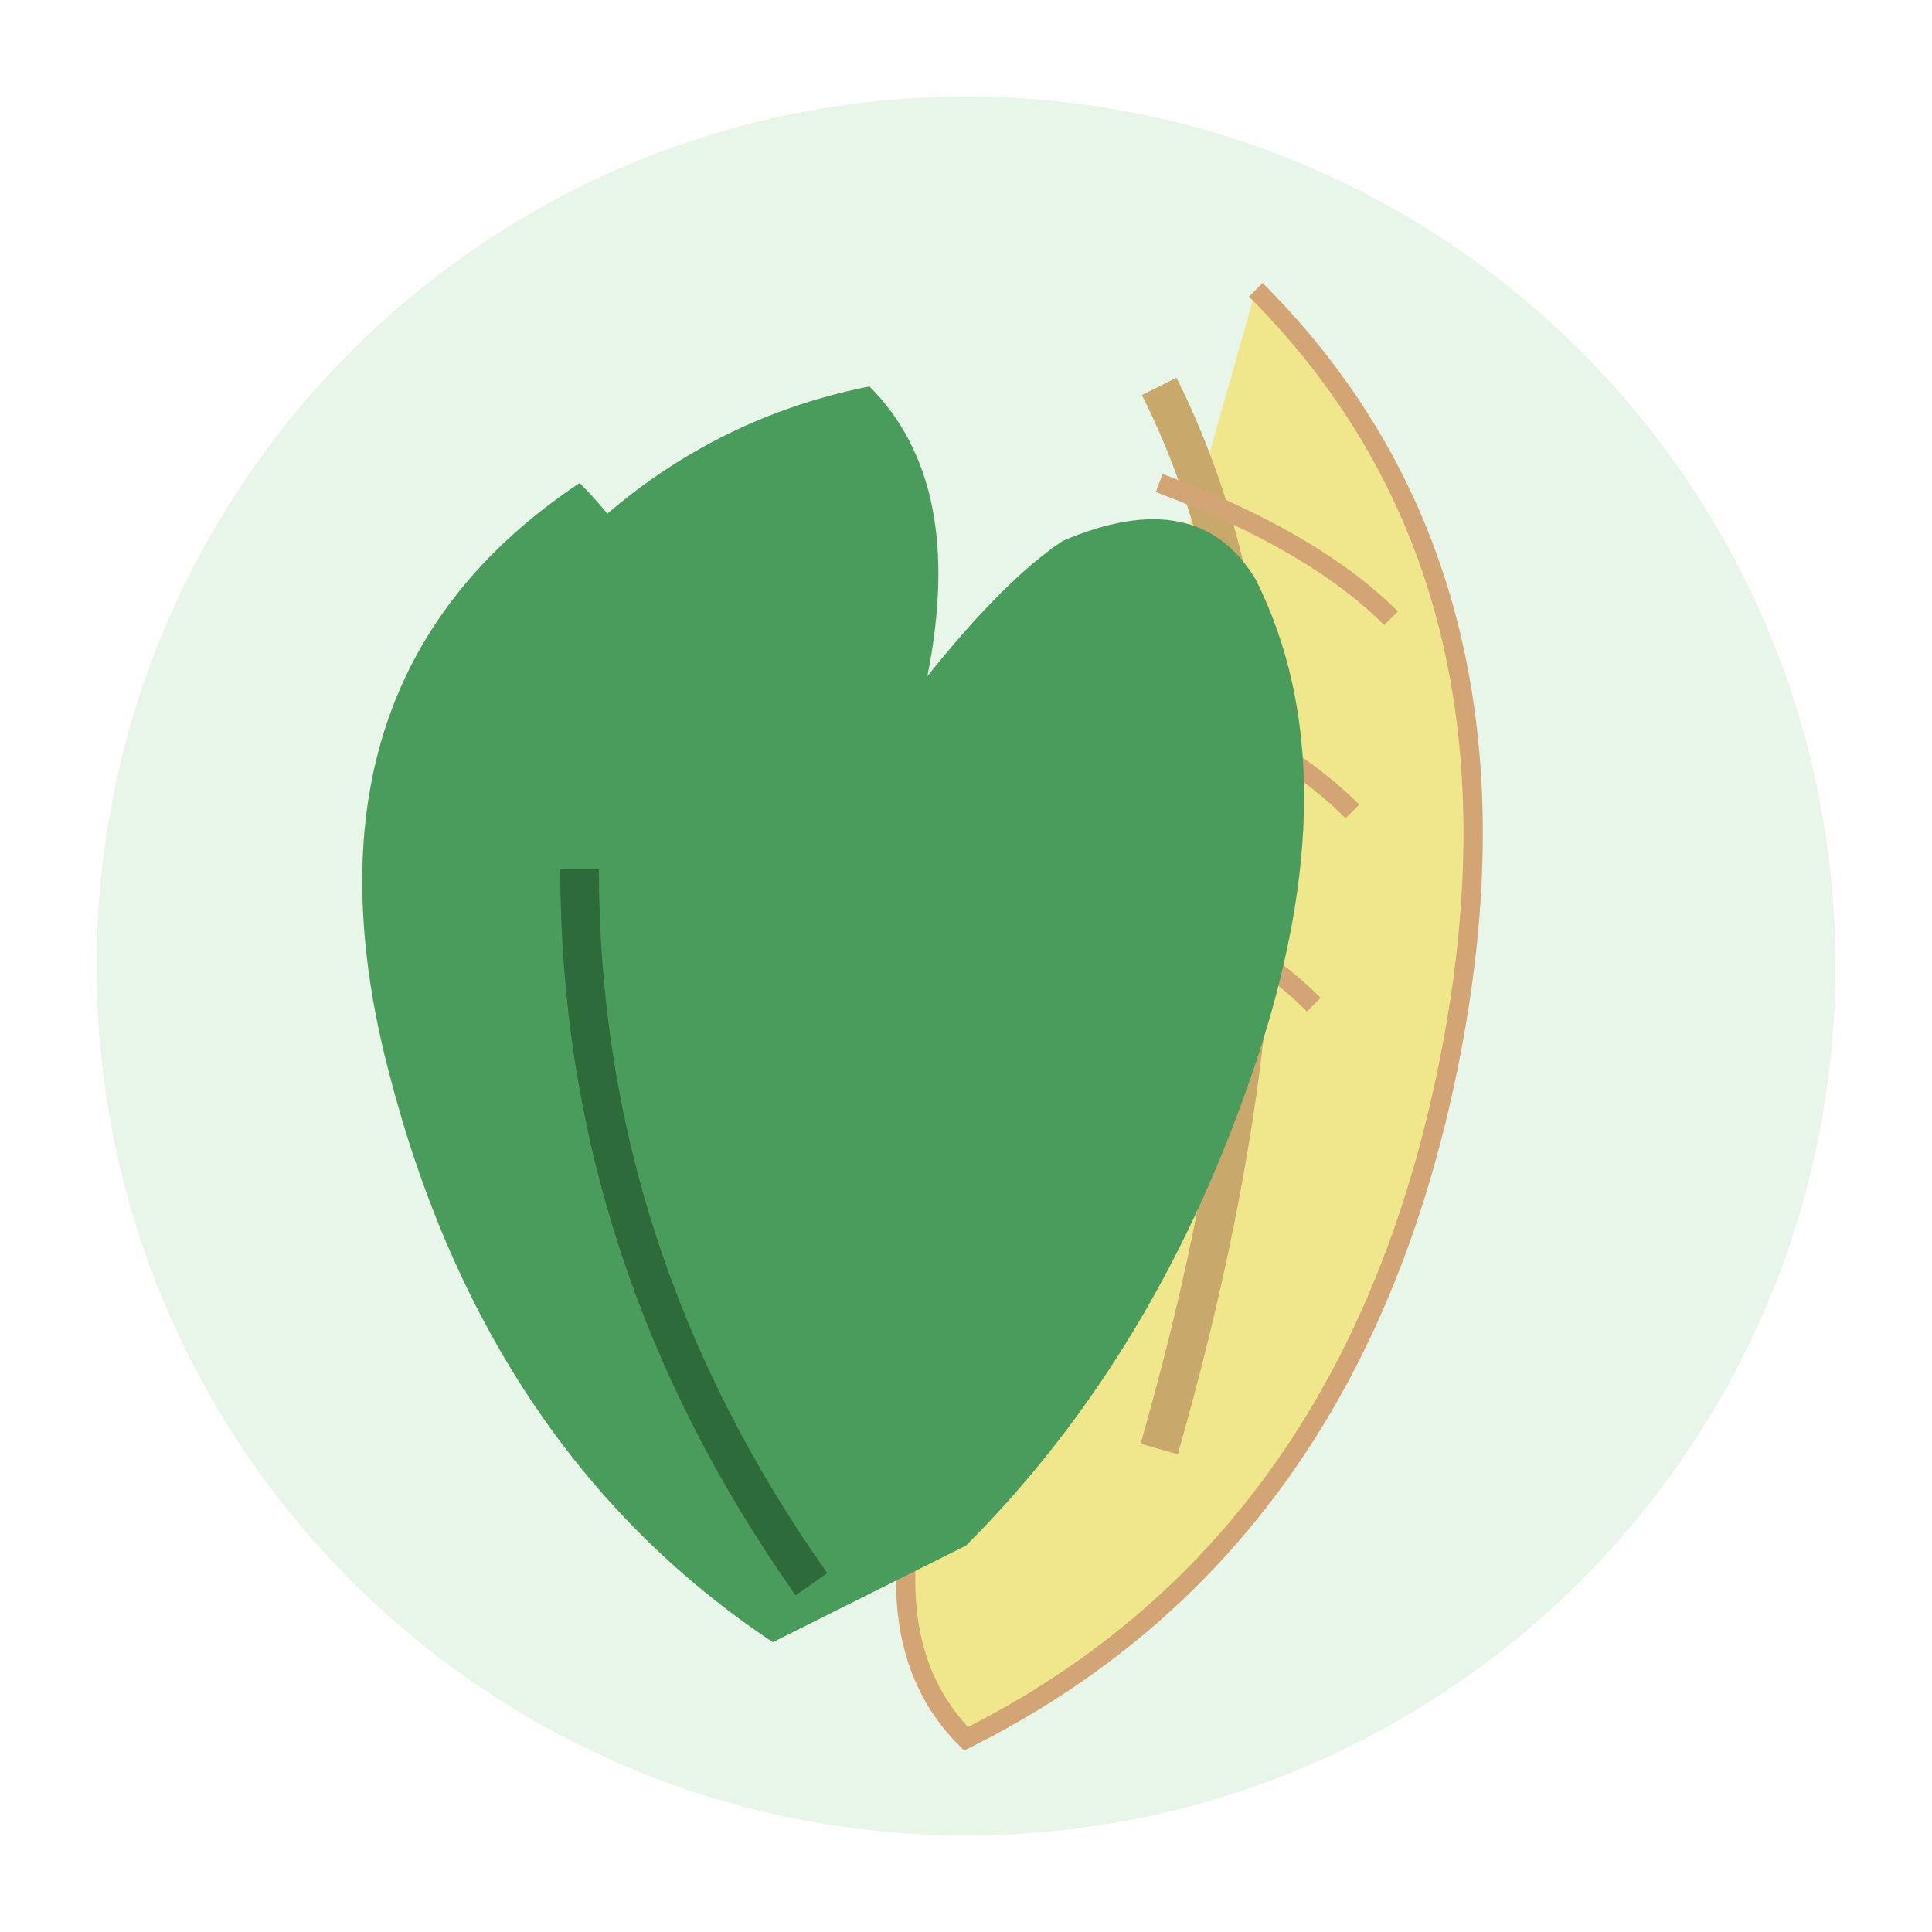
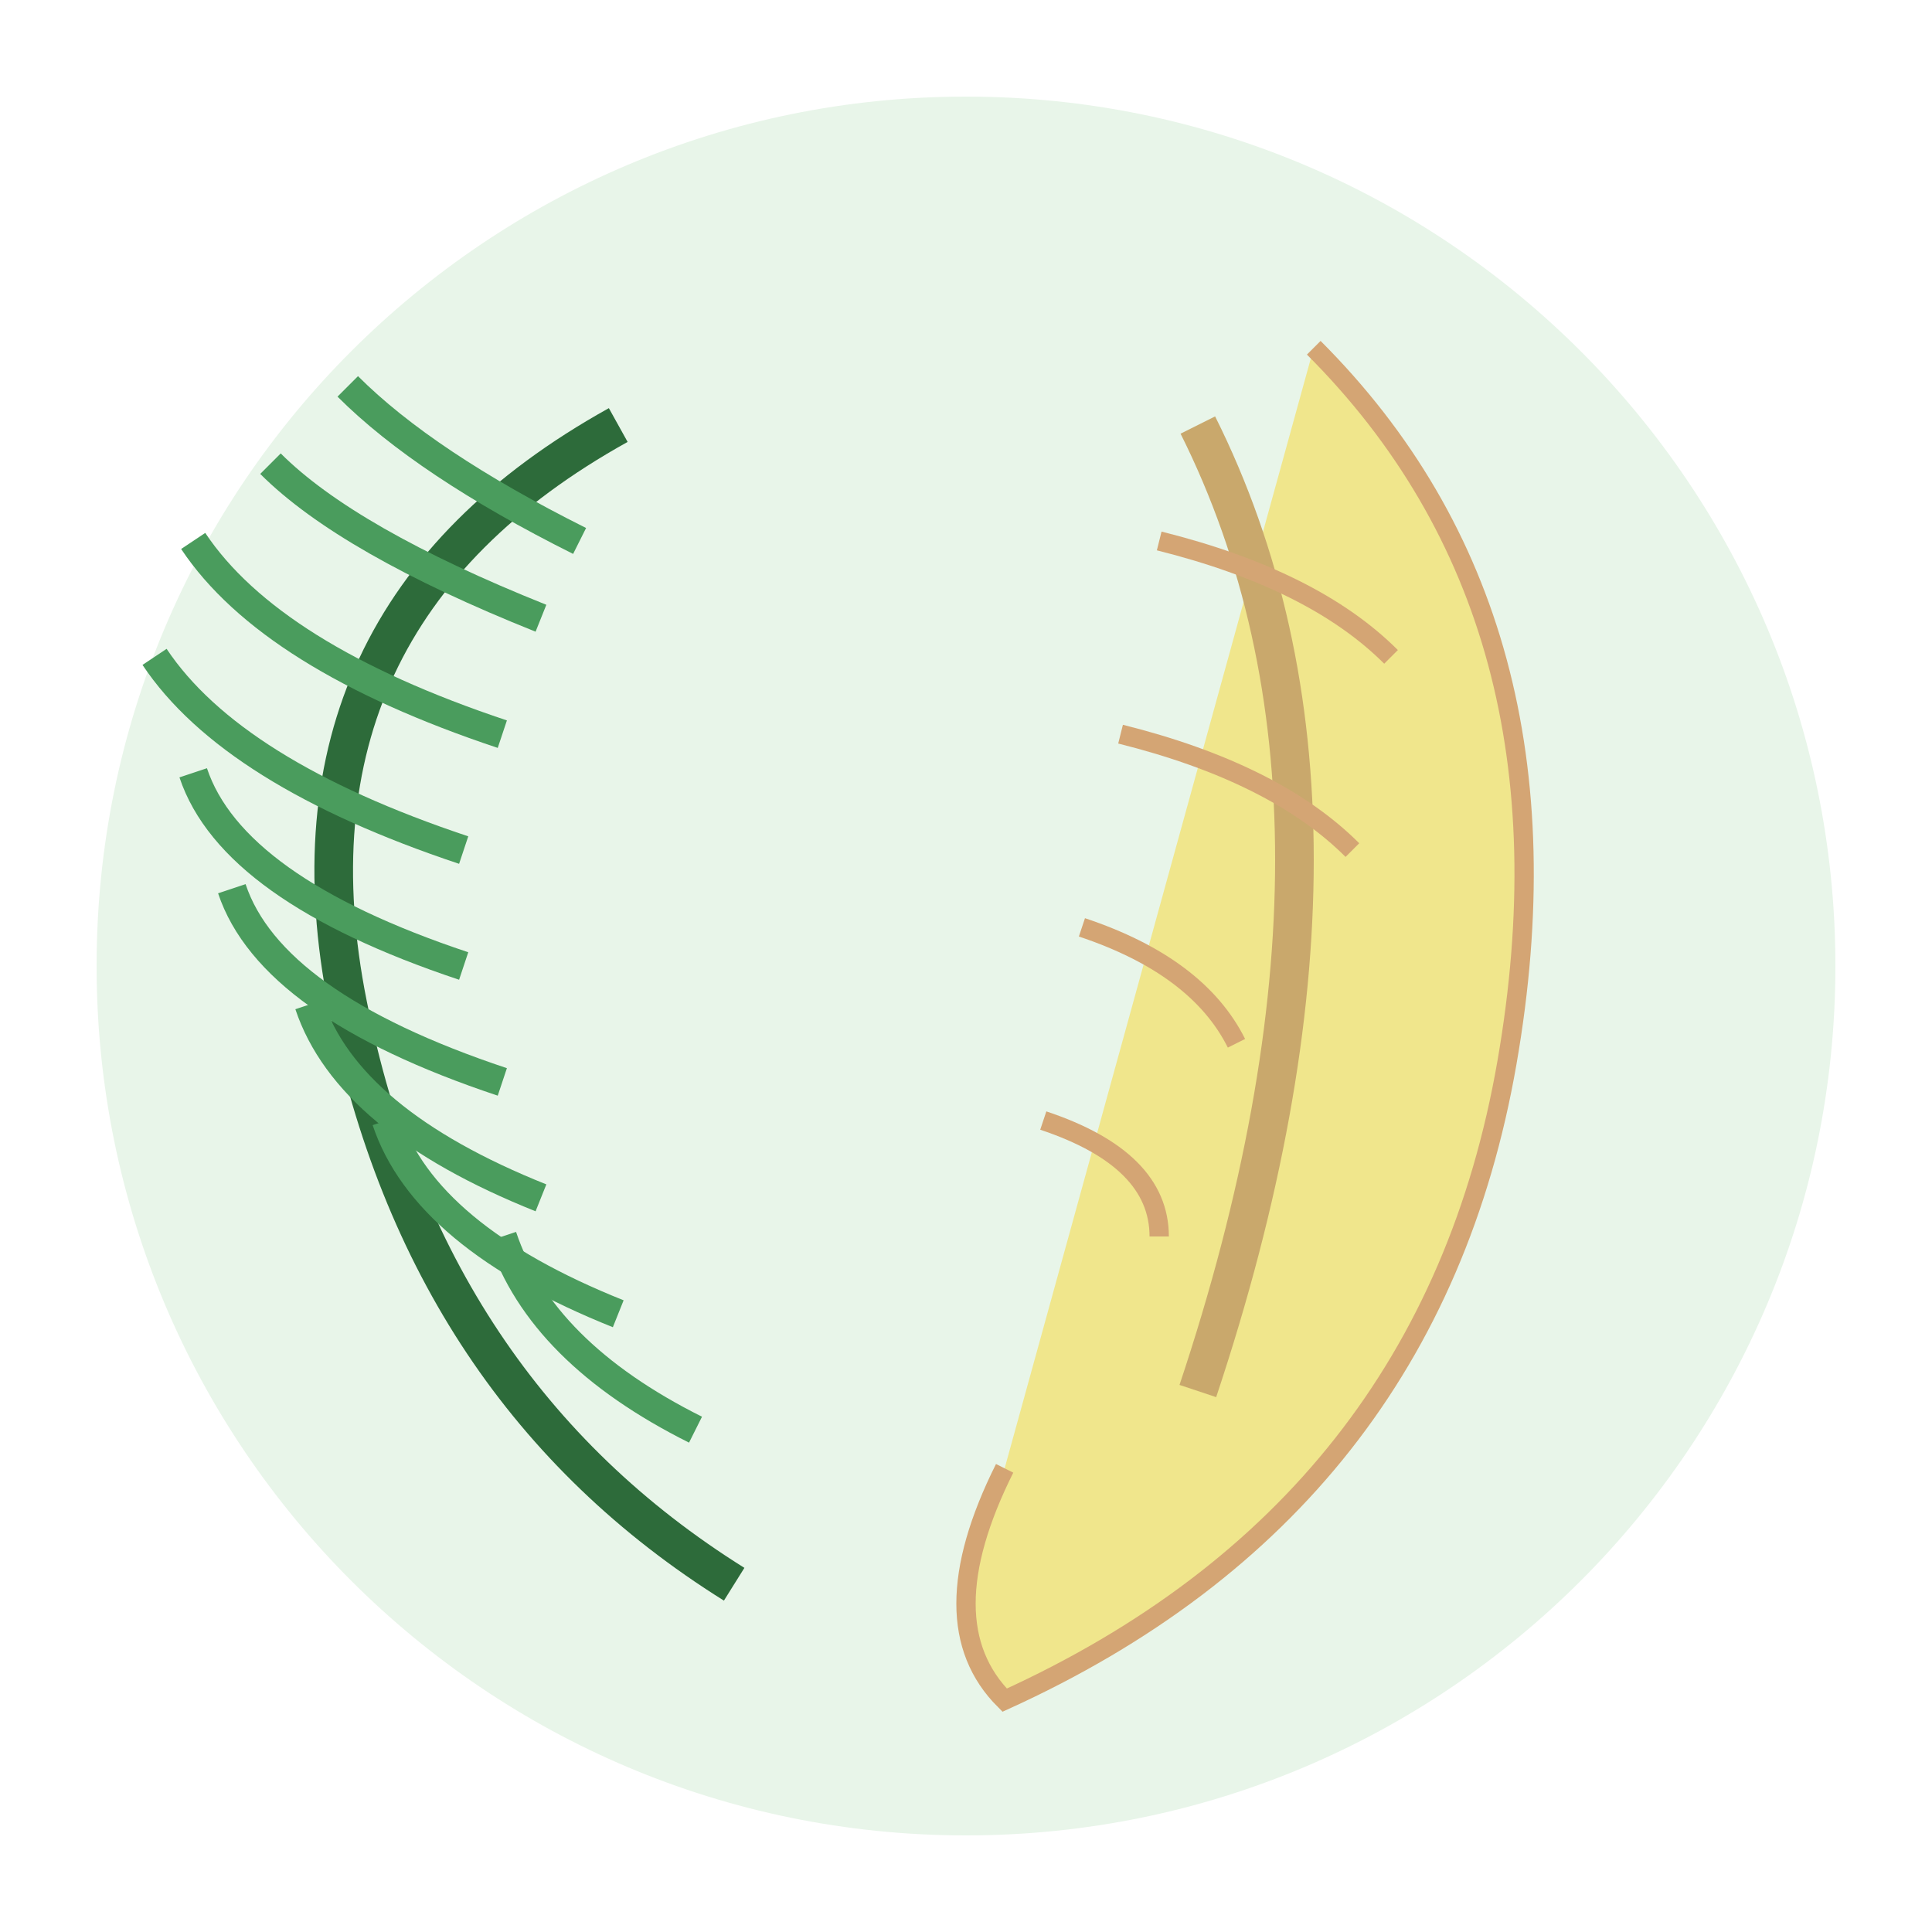
<svg xmlns="http://www.w3.org/2000/svg" viewBox="0 0 100 100" width="100" height="100">
  <circle cx="50" cy="50" r="45" fill="#e8f5e9" />
-   <path d="M65 15 Q80 30 75 55 Q70 80 50 90 Q45 85 48 75" fill="#f0e68c" stroke="#d4a574" stroke-width="1" />
-   <path d="M60 20 Q70 40 60 75" stroke="#c9a86c" stroke-width="2" fill="none" />
-   <path d="M60 25 Q68 28 72 32" stroke="#d4a574" stroke-width="1" fill="none" />
-   <path d="M58 35 Q66 38 70 42" stroke="#d4a574" stroke-width="1" fill="none" />
-   <path d="M56 45 Q64 48 68 52" stroke="#d4a574" stroke-width="1" fill="none" />
-   <path d="M54 55 Q60 58 62 62" stroke="#d4a574" stroke-width="1" fill="none" />
-   <path d="M40 85 Q25 75 20 55 Q15 35 30 25 Q35 30 38 40 Q32 35 28 30 Q35 22 45 20 Q50 25 48 35 Q52 30 55 28 Q62 25 65 30 Q70 40 65 55 Q60 70 50 80" fill="#4a9c5d" />
-   <path d="M42 82 Q30 65 30 45" stroke="#2d6b3a" stroke-width="2" fill="none" />
+   <path d="M68 18 Q82 32 78 55 Q74 78 52 88 Q48 84 52 76" fill="#f0e68c" stroke="#d4a574" stroke-width="1" />
+   <path d="M62 22 Q72 42 62 72" stroke="#c9a86c" stroke-width="2" fill="none" />
+   <path d="M60 28 Q68 30 72 34" stroke="#d4a574" stroke-width="1" fill="none" />
+   <path d="M58 38 Q66 40 70 44" stroke="#d4a574" stroke-width="1" fill="none" />
+   <path d="M56 48 Q62 50 64 54" stroke="#d4a574" stroke-width="1" fill="none" />
+   <path d="M54 58 Q60 60 60 64" stroke="#d4a574" stroke-width="1" fill="none" />
+   <path d="M38 82 Q22 72 18 52 Q14 32 32 22" stroke="#2d6b3a" stroke-width="2" fill="none" />
+   <path d="M30 28 Q22 24 18 20" stroke="#4a9c5d" stroke-width="1.5" fill="none" />
+   <path d="M28 32 Q18 28 14 24" stroke="#4a9c5d" stroke-width="1.5" fill="none" />
+   <path d="M26 38 Q14 34 10 28" stroke="#4a9c5d" stroke-width="1.5" fill="none" />
+   <path d="M24 44 Q12 40 8 34" stroke="#4a9c5d" stroke-width="1.5" fill="none" />
+   <path d="M24 50 Q12 46 10 40" stroke="#4a9c5d" stroke-width="1.5" fill="none" />
+   <path d="M26 56 Q14 52 12 46" stroke="#4a9c5d" stroke-width="1.5" fill="none" />
+   <path d="M28 62 Q18 58 16 52" stroke="#4a9c5d" stroke-width="1.5" fill="none" />
+   <path d="M32 68 Q22 64 20 58" stroke="#4a9c5d" stroke-width="1.5" fill="none" />
+   <path d="M36 74 Q28 70 26 64" stroke="#4a9c5d" stroke-width="1.5" fill="none" />
</svg>
